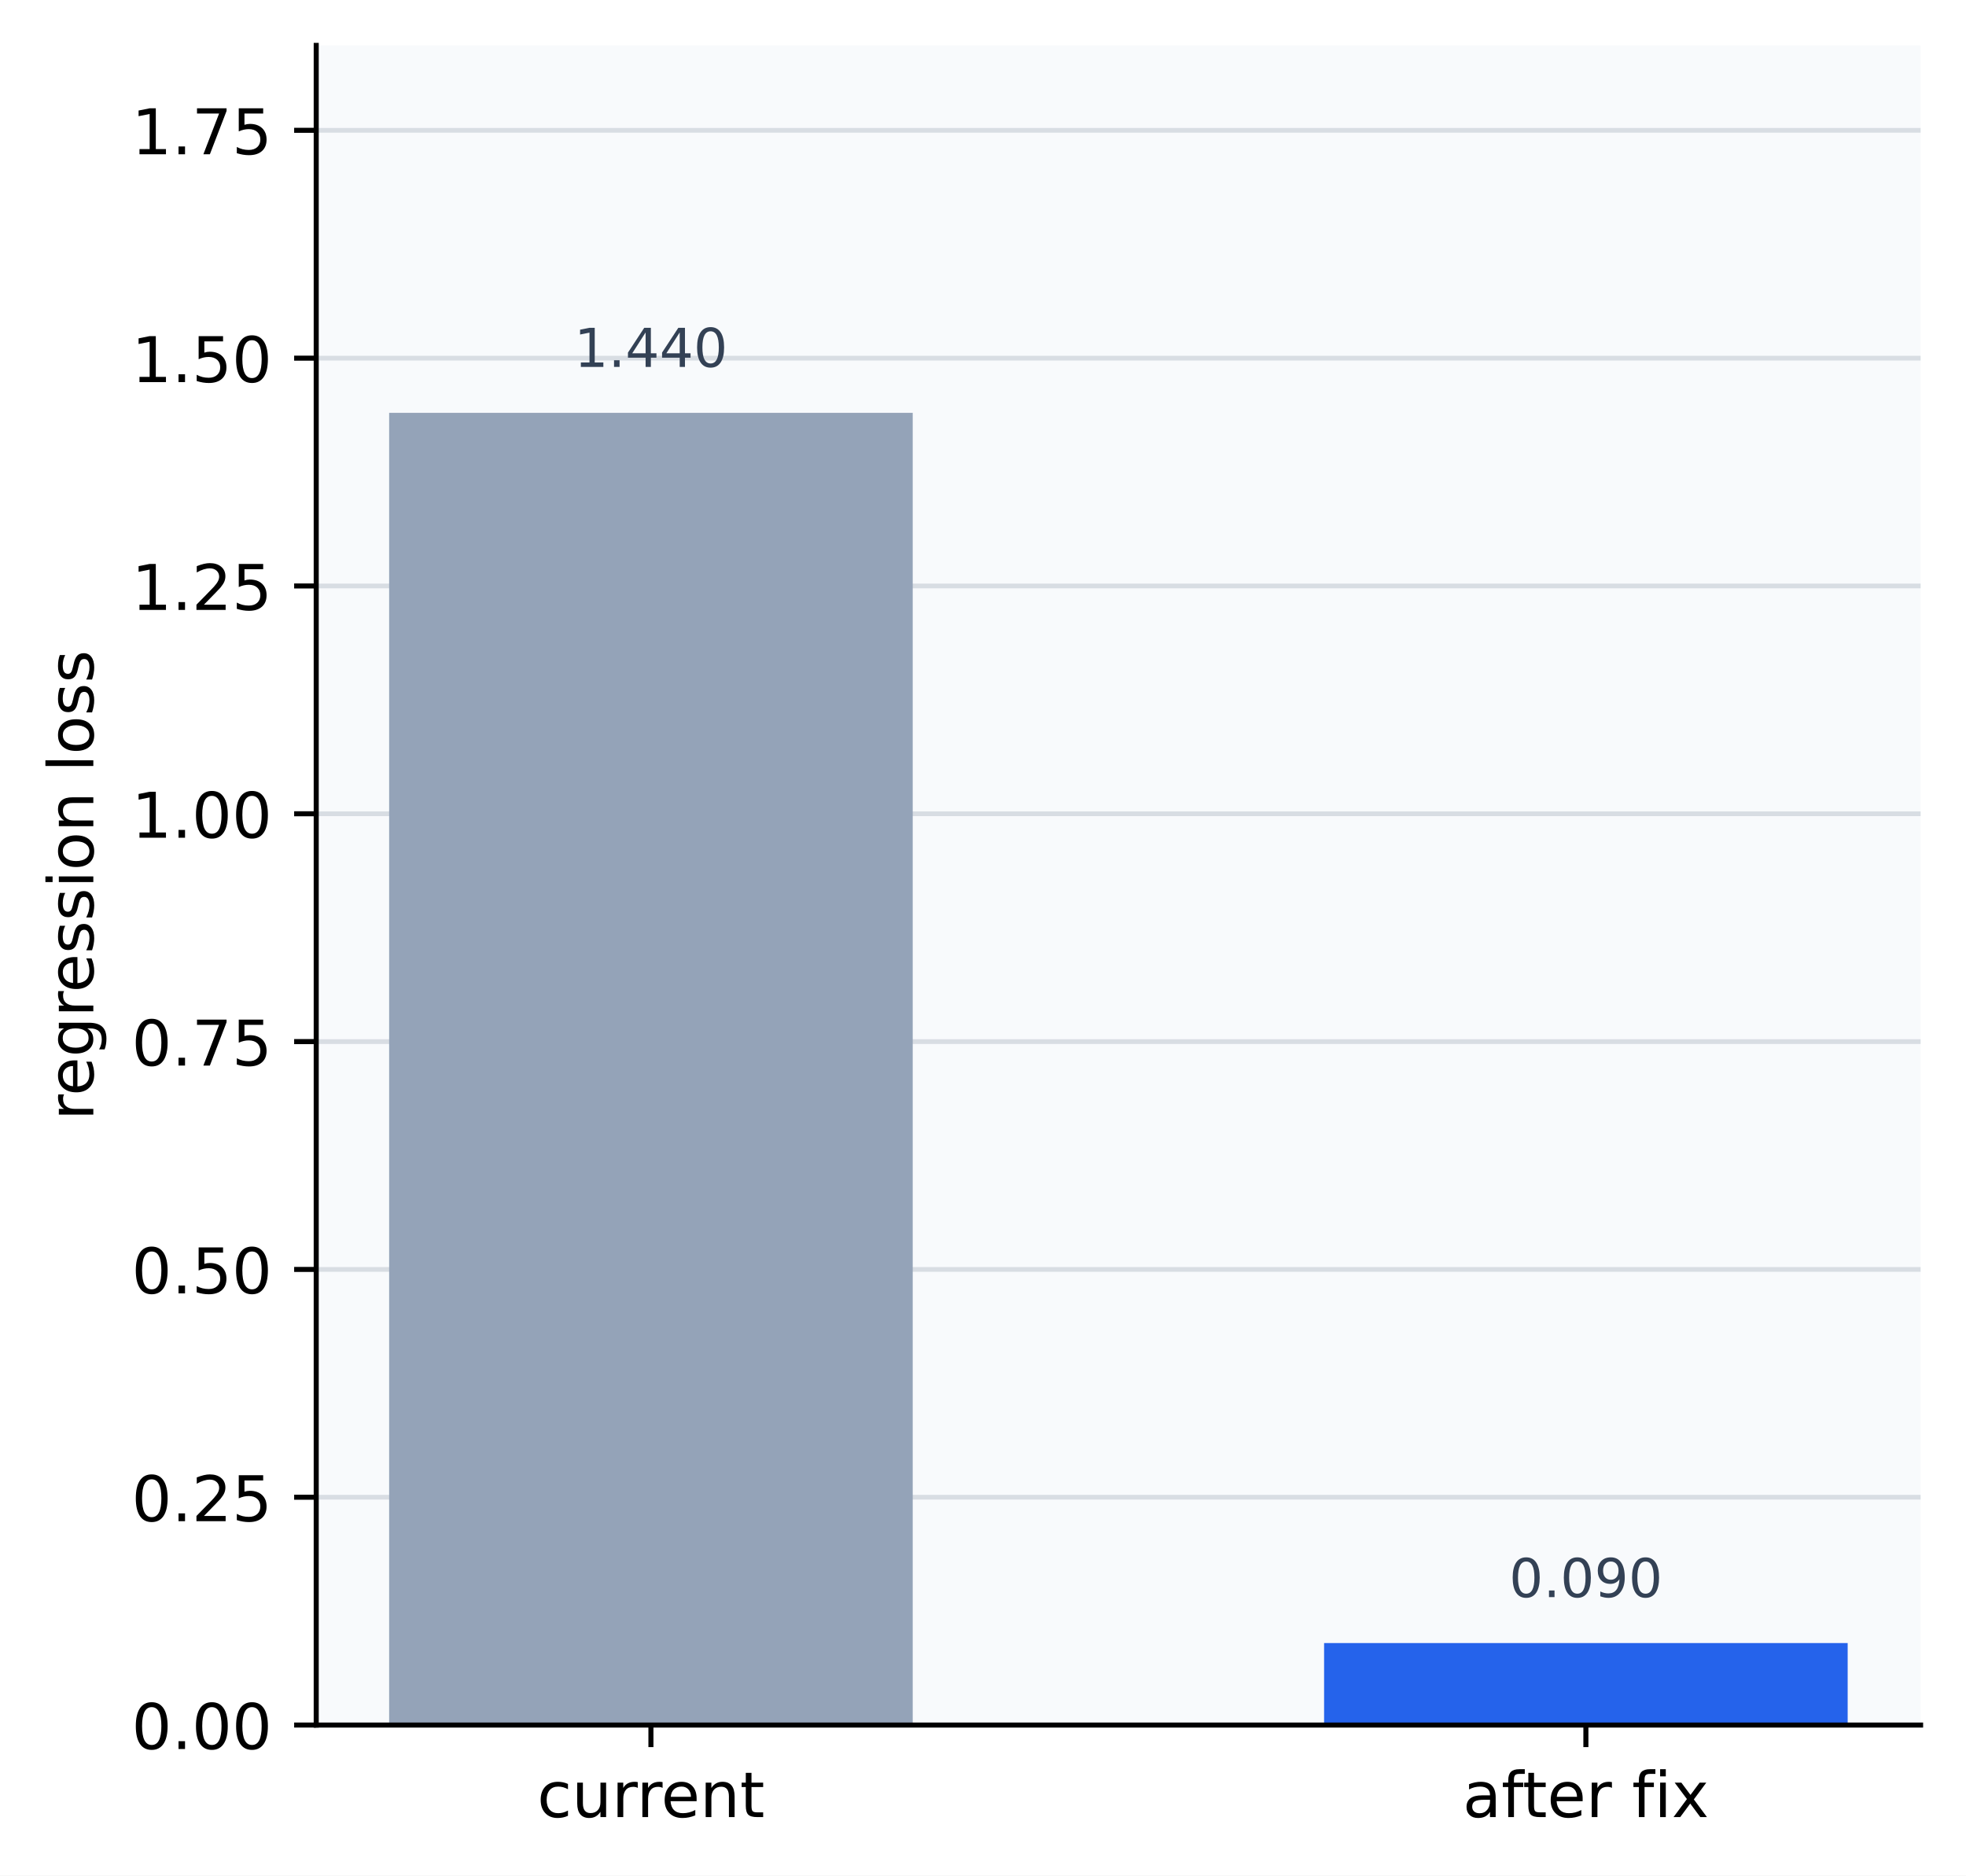
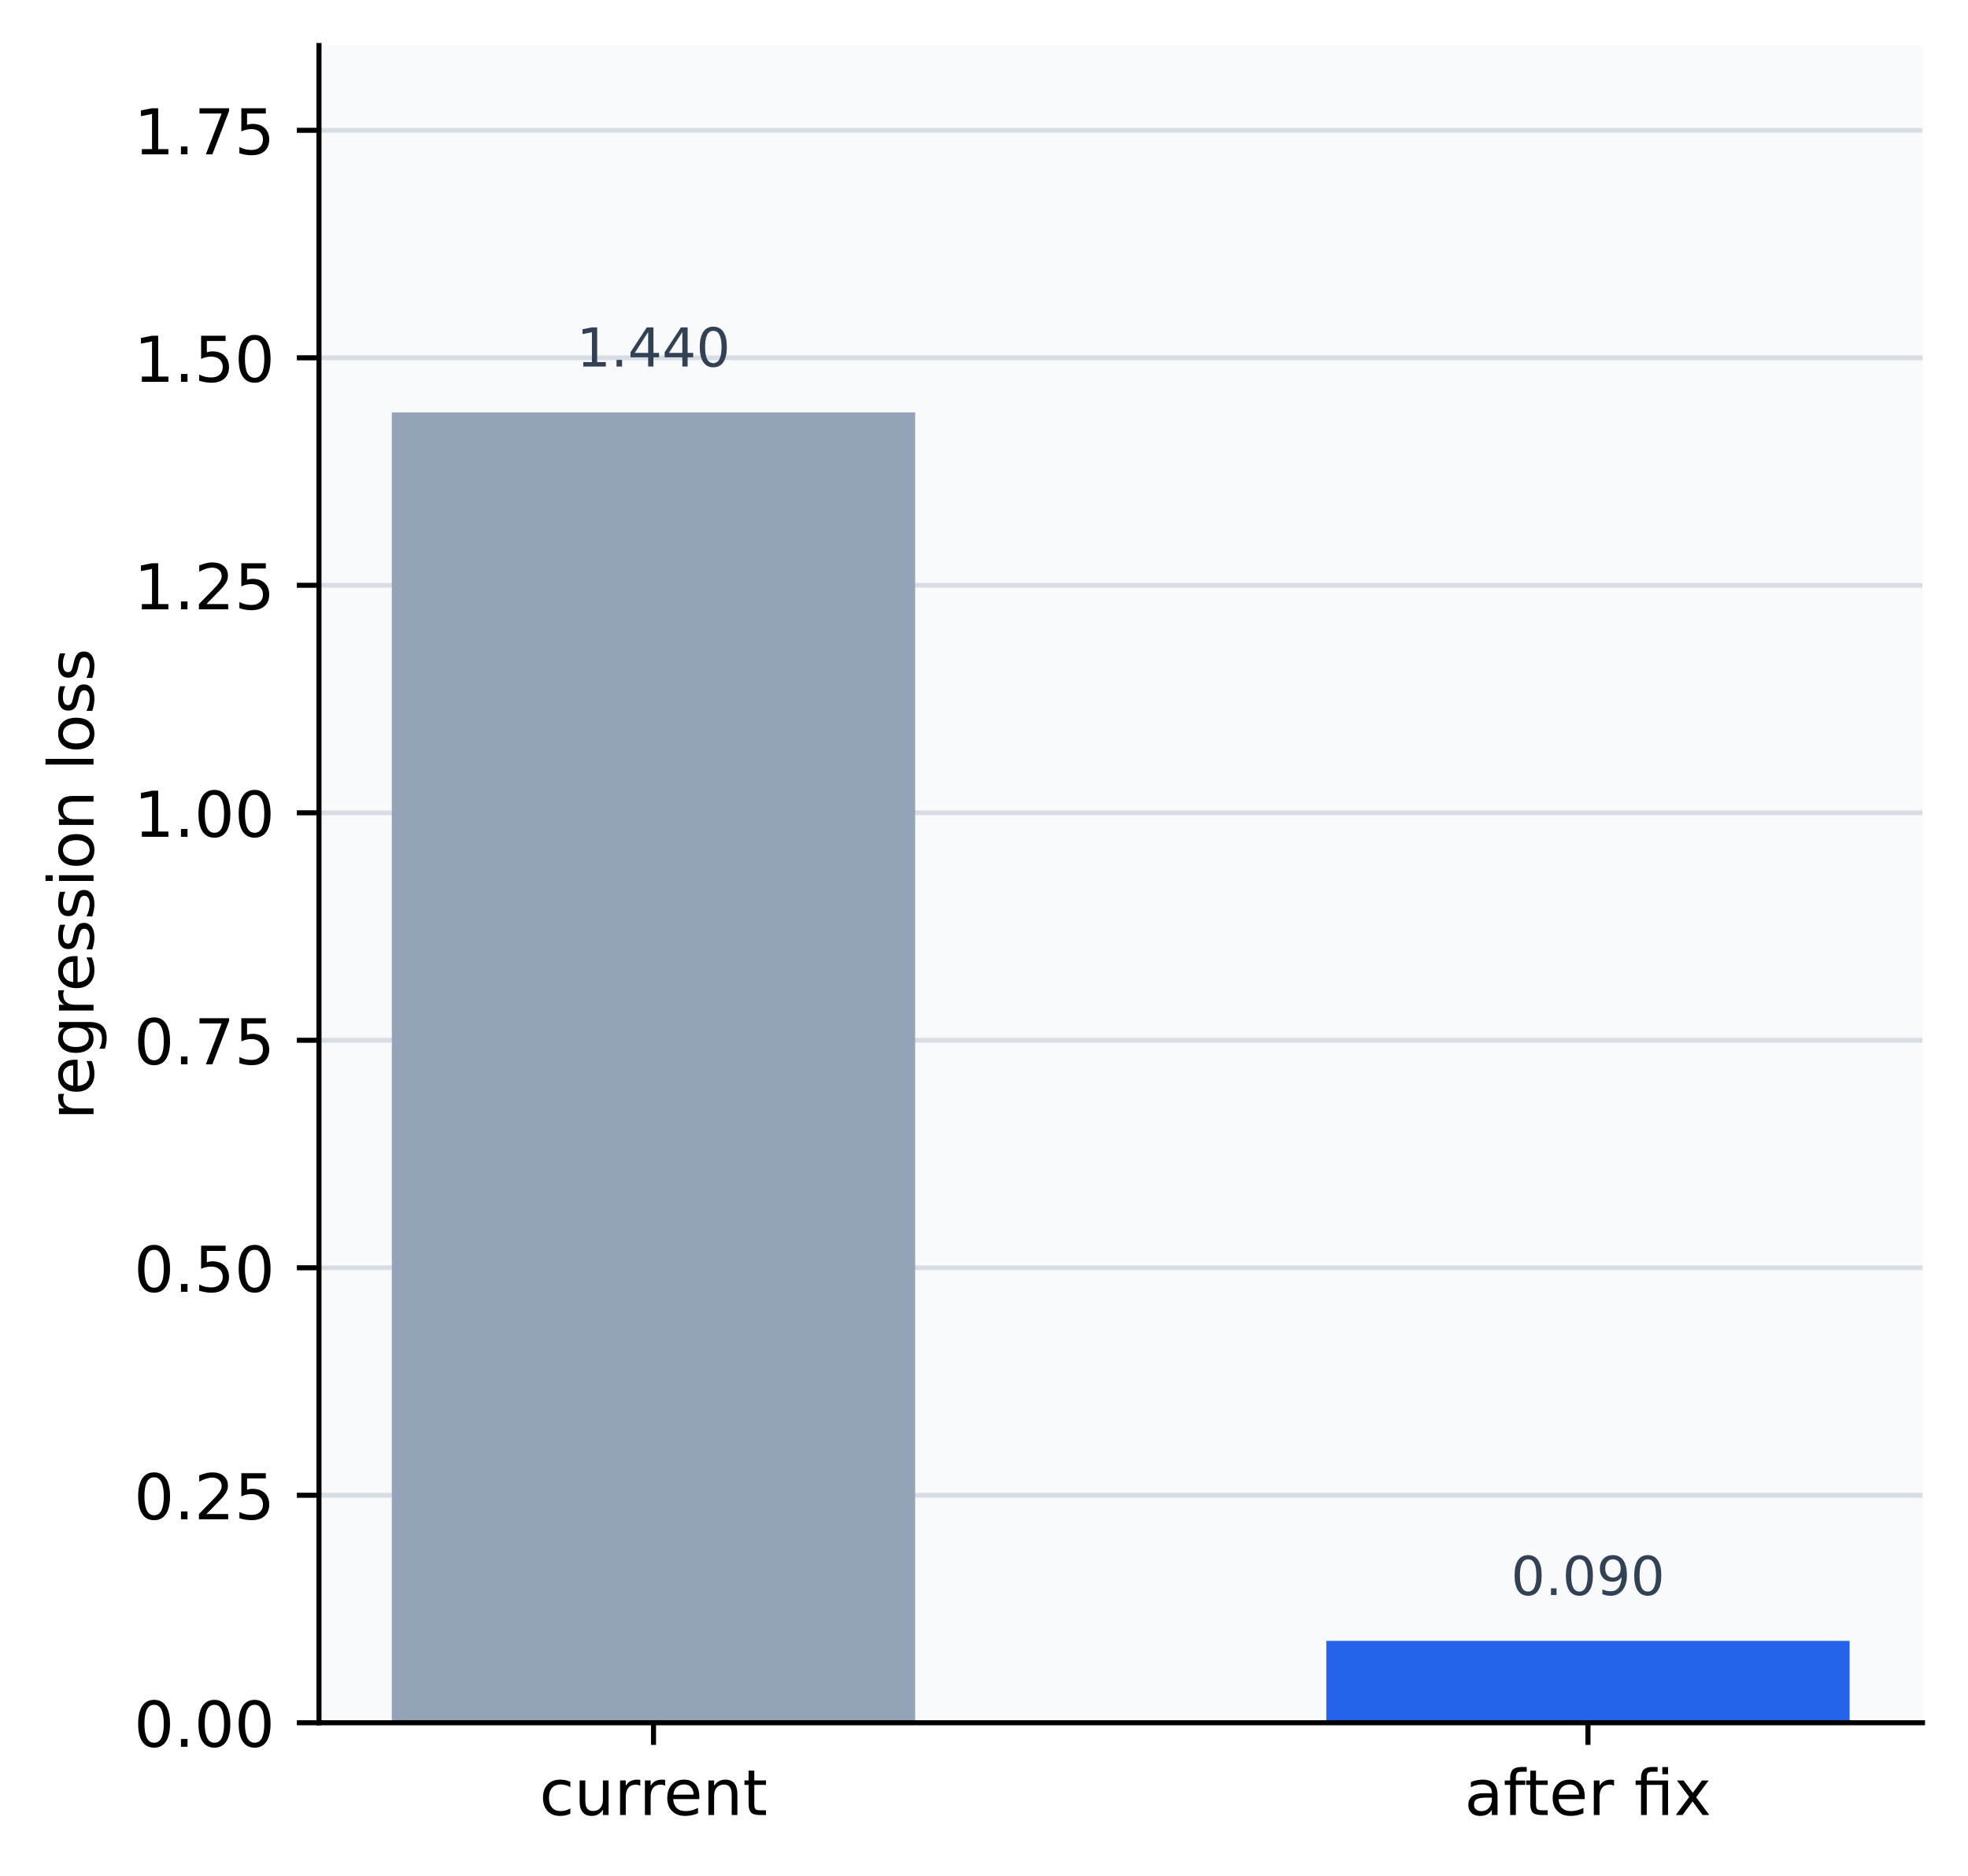
- <svg xmlns="http://www.w3.org/2000/svg" xmlns:xlink="http://www.w3.org/1999/xlink" width="311.756pt" height="297.478pt" viewBox="0 0 311.756 297.478" version="1.1" role="img" aria-labelledby="title desc">
+ <svg xmlns="http://www.w3.org/2000/svg" xmlns:xlink="http://www.w3.org/1999/xlink" width="311.364pt" height="296.748pt" viewBox="0 0 311.364 296.748" version="1.1" role="img" aria-labelledby="title desc">
  <defs>
    <style type="text/css">*{stroke-linejoin: round; stroke-linecap: butt}</style>
  </defs>
  <g id="figure_1">
    <g id="patch_1">
-       <path d="M 0 297.478  L 311.756 297.478  L 311.756 0  L 0 0  z " style="fill: #ffffff" />
+       <path d="M 0 296.748  L 311.364 296.748  L 311.364 0  L 0 0  z " style="fill: #ffffff" />
    </g>
    <g id="axes_1">
      <g id="patch_2">
-         <path d="M 50.144 273.6  L 304.556 273.6  L 304.556 7.2  L 50.144 7.2  z " style="fill: #f8fafc" />
+         <path d="M 50.466 272.548  L 304.164 272.548  L 304.164 7.2  L 50.466 7.2  z " style="fill: #f8fafc" />
      </g>
      <g id="matplotlib.axis_1">
        <g id="xtick_1">
          <g id="line2d_1">
            <defs>
-               <path id="m71ea27274d" d="M 0 0  L 0 3.5  " style="stroke: #000000; stroke-width: 0.8" />
+               <path id="m7f219bc41c" d="M 0 0  L 0 3.5  " style="stroke: #000000; stroke-width: 0.8" />
            </defs>
            <g>
-               <use xlink:href="#m71ea27274d" x="103.22" y="273.6" style="stroke: #000000; stroke-width: 0.8" />
+               <use xlink:href="#m7f219bc41c" x="103.394" y="272.548" style="stroke: #000000; stroke-width: 0.8" />
            </g>
          </g>
          <g id="text_1">
-             <g transform="translate(85.18611 288.1984) scale(0.1 -0.1)">
-               <defs>
-                 <path id="DejaVuSans-63" d="M 3122 3366  L 3122 2828  Q 2878 2963 2633 3030  Q 2388 3097 2138 3097  Q 1578 3097 1268 2742  Q 959 2388 959 1747  Q 959 1106 1268 751  Q 1578 397 2138 397  Q 2388 397 2633 464  Q 2878 531 3122 666  L 3122 134  Q 2881 22 2623 -34  Q 2366 -91 2075 -91  Q 1284 -91 818 406  Q 353 903 353 1747  Q 353 2603 823 3093  Q 1294 3584 2113 3584  Q 2378 3584 2631 3529  Q 2884 3475 3122 3366  z " transform="scale(0.015625)" />
-                 <path id="DejaVuSans-75" d="M 544 1381  L 544 3500  L 1119 3500  L 1119 1403  Q 1119 906 1312 657  Q 1506 409 1894 409  Q 2359 409 2629 706  Q 2900 1003 2900 1516  L 2900 3500  L 3475 3500  L 3475 0  L 2900 0  L 2900 538  Q 2691 219 2414 64  Q 2138 -91 1772 -91  Q 1169 -91 856 284  Q 544 659 544 1381  z M 1991 3584  L 1991 3584  z " transform="scale(0.015625)" />
-                 <path id="DejaVuSans-72" d="M 2631 2963  Q 2534 3019 2420 3045  Q 2306 3072 2169 3072  Q 1681 3072 1420 2755  Q 1159 2438 1159 1844  L 1159 0  L 581 0  L 581 3500  L 1159 3500  L 1159 2956  Q 1341 3275 1631 3429  Q 1922 3584 2338 3584  Q 2397 3584 2469 3576  Q 2541 3569 2628 3553  L 2631 2963  z " transform="scale(0.015625)" />
-                 <path id="DejaVuSans-65" d="M 3597 1894  L 3597 1613  L 953 1613  Q 991 1019 1311 708  Q 1631 397 2203 397  Q 2534 397 2845 478  Q 3156 559 3463 722  L 3463 178  Q 3153 47 2828 -22  Q 2503 -91 2169 -91  Q 1331 -91 842 396  Q 353 884 353 1716  Q 353 2575 817 3079  Q 1281 3584 2069 3584  Q 2775 3584 3186 3129  Q 3597 2675 3597 1894  z M 3022 2063  Q 3016 2534 2758 2815  Q 2500 3097 2075 3097  Q 1594 3097 1305 2825  Q 1016 2553 972 2059  L 3022 2063  z " transform="scale(0.015625)" />
-                 <path id="DejaVuSans-6e" d="M 3513 2113  L 3513 0  L 2938 0  L 2938 2094  Q 2938 2591 2744 2837  Q 2550 3084 2163 3084  Q 1697 3084 1428 2787  Q 1159 2491 1159 1978  L 1159 0  L 581 0  L 581 3500  L 1159 3500  L 1159 2956  Q 1366 3272 1645 3428  Q 1925 3584 2291 3584  Q 2894 3584 3203 3211  Q 3513 2838 3513 2113  z " transform="scale(0.015625)" />
-                 <path id="DejaVuSans-74" d="M 1172 4494  L 1172 3500  L 2356 3500  L 2356 3053  L 1172 3053  L 1172 1153  Q 1172 725 1289 603  Q 1406 481 1766 481  L 2356 481  L 2356 0  L 1766 0  Q 1100 0 847 248  Q 594 497 594 1153  L 594 3053  L 172 3053  L 172 3500  L 594 3500  L 594 4494  L 1172 4494  z " transform="scale(0.015625)" />
-               </defs>
-               <use xlink:href="#DejaVuSans-63" />
-               <use xlink:href="#DejaVuSans-75" x="54.98" />
-               <use xlink:href="#DejaVuSans-72" x="118.359" />
-               <use xlink:href="#DejaVuSans-72" x="157.723" />
-               <use xlink:href="#DejaVuSans-65" x="196.586" />
-               <use xlink:href="#DejaVuSans-6e" x="258.109" />
-               <use xlink:href="#DejaVuSans-74" x="321.488" />
+             <g transform="translate(85.35729 287.1453) scale(0.1 -0.1)">
+               <defs>
+                 <path id="DejaVuSans-46" d="M 3122 3366  L 3122 2828  Q 2878 2963 2633 3030  Q 2388 3097 2138 3097  Q 1578 3097 1268 2742  Q 959 2388 959 1747  Q 959 1106 1268 751  Q 1578 397 2138 397  Q 2388 397 2633 464  Q 2878 531 3122 666  L 3122 134  Q 2881 22 2623 -34  Q 2366 -91 2075 -91  Q 1284 -91 818 406  Q 353 903 353 1747  Q 353 2603 823 3093  Q 1294 3584 2113 3584  Q 2378 3584 2631 3529  Q 2884 3475 3122 3366  z " transform="scale(0.015625)" />
+                 <path id="DejaVuSans-58" d="M 544 1381  L 544 3500  L 1119 3500  L 1119 1403  Q 1119 906 1312 657  Q 1506 409 1894 409  Q 2359 409 2629 706  Q 2900 1003 2900 1516  L 2900 3500  L 3475 3500  L 3475 0  L 2900 0  L 2900 538  Q 2691 219 2414 64  Q 2138 -91 1772 -91  Q 1169 -91 856 284  Q 544 659 544 1381  z M 1991 3584  L 1991 3584  z " transform="scale(0.015625)" />
+                 <path id="DejaVuSans-55" d="M 2631 2963  Q 2534 3019 2420 3045  Q 2306 3072 2169 3072  Q 1681 3072 1420 2755  Q 1159 2438 1159 1844  L 1159 0  L 581 0  L 581 3500  L 1159 3500  L 1159 2956  Q 1341 3275 1631 3429  Q 1922 3584 2338 3584  Q 2397 3584 2469 3576  Q 2541 3569 2628 3553  L 2631 2963  z " transform="scale(0.015625)" />
+                 <path id="DejaVuSans-48" d="M 3597 1894  L 3597 1613  L 953 1613  Q 991 1019 1311 708  Q 1631 397 2203 397  Q 2534 397 2845 478  Q 3156 559 3463 722  L 3463 178  Q 3153 47 2828 -22  Q 2503 -91 2169 -91  Q 1331 -91 842 396  Q 353 884 353 1716  Q 353 2575 817 3079  Q 1281 3584 2069 3584  Q 2775 3584 3186 3129  Q 3597 2675 3597 1894  z M 3022 2063  Q 3016 2534 2758 2815  Q 2500 3097 2075 3097  Q 1594 3097 1305 2825  Q 1016 2553 972 2059  L 3022 2063  z " transform="scale(0.015625)" />
+                 <path id="DejaVuSans-51" d="M 3513 2113  L 3513 0  L 2938 0  L 2938 2094  Q 2938 2591 2744 2837  Q 2550 3084 2163 3084  Q 1697 3084 1428 2787  Q 1159 2491 1159 1978  L 1159 0  L 581 0  L 581 3500  L 1159 3500  L 1159 2956  Q 1366 3272 1645 3428  Q 1925 3584 2291 3584  Q 2894 3584 3203 3211  Q 3513 2838 3513 2113  z " transform="scale(0.015625)" />
+                 <path id="DejaVuSans-57" d="M 1172 4494  L 1172 3500  L 2356 3500  L 2356 3053  L 1172 3053  L 1172 1153  Q 1172 725 1289 603  Q 1406 481 1766 481  L 2356 481  L 2356 0  L 1766 0  Q 1100 0 847 248  Q 594 497 594 1153  L 594 3053  L 172 3053  L 172 3500  L 594 3500  L 594 4494  L 1172 4494  z " transform="scale(0.015625)" />
+               </defs>
+               <use xlink:href="#DejaVuSans-46" />
+               <use xlink:href="#DejaVuSans-58" transform="translate(54.98438 0)" />
+               <use xlink:href="#DejaVuSans-55" transform="translate(118.3594 0)" />
+               <use xlink:href="#DejaVuSans-55" transform="translate(157.7188 0)" />
+               <use xlink:href="#DejaVuSans-48" transform="translate(196.625 0)" />
+               <use xlink:href="#DejaVuSans-51" transform="translate(258.1562 0)" />
+               <use xlink:href="#DejaVuSans-57" transform="translate(321.5312 0)" />
            </g>
          </g>
        </g>
        <g id="xtick_2">
          <g id="line2d_2">
            <g>
-               <use xlink:href="#m71ea27274d" x="251.48" y="273.6" style="stroke: #000000; stroke-width: 0.8" />
+               <use xlink:href="#m7f219bc41c" x="251.236" y="272.548" style="stroke: #000000; stroke-width: 0.8" />
            </g>
          </g>
          <g id="text_2">
-             <g transform="translate(231.953 288.1984) scale(0.1 -0.1)">
-               <defs>
-                 <path id="DejaVuSans-61" d="M 2194 1759  Q 1497 1759 1228 1600  Q 959 1441 959 1056  Q 959 750 1161 570  Q 1363 391 1709 391  Q 2188 391 2477 730  Q 2766 1069 2766 1631  L 2766 1759  L 2194 1759  z M 3341 1997  L 3341 0  L 2766 0  L 2766 531  Q 2569 213 2275 61  Q 1981 -91 1556 -91  Q 1019 -91 701 211  Q 384 513 384 1019  Q 384 1609 779 1909  Q 1175 2209 1959 2209  L 2766 2209  L 2766 2266  Q 2766 2663 2505 2880  Q 2244 3097 1772 3097  Q 1472 3097 1187 3025  Q 903 2953 641 2809  L 641 3341  Q 956 3463 1253 3523  Q 1550 3584 1831 3584  Q 2591 3584 2966 3190  Q 3341 2797 3341 1997  z " transform="scale(0.015625)" />
-                 <path id="DejaVuSans-66" d="M 2375 4863  L 2375 4384  L 1825 4384  Q 1516 4384 1395 4259  Q 1275 4134 1275 3809  L 1275 3500  L 2222 3500  L 2222 3053  L 1275 3053  L 1275 0  L 697 0  L 697 3053  L 147 3053  L 147 3500  L 697 3500  L 697 3744  Q 697 4328 969 4595  Q 1241 4863 1831 4863  L 2375 4863  z " transform="scale(0.015625)" />
-                 <path id="DejaVuSans-20" transform="scale(0.015625)" />
-                 <path id="DejaVuSans-69" d="M 603 3500  L 1178 3500  L 1178 0  L 603 0  L 603 3500  z M 603 4863  L 1178 4863  L 1178 4134  L 603 4134  L 603 4863  z " transform="scale(0.015625)" />
-                 <path id="DejaVuSans-78" d="M 3513 3500  L 2247 1797  L 3578 0  L 2900 0  L 1881 1375  L 863 0  L 184 0  L 1544 1831  L 300 3500  L 978 3500  L 1906 2253  L 2834 3500  L 3513 3500  z " transform="scale(0.015625)" />
-               </defs>
-               <use xlink:href="#DejaVuSans-61" />
-               <use xlink:href="#DejaVuSans-66" x="61.279" />
-               <use xlink:href="#DejaVuSans-74" x="94.734" />
-               <use xlink:href="#DejaVuSans-65" x="133.943" />
-               <use xlink:href="#DejaVuSans-72" x="195.467" />
-               <use xlink:href="#DejaVuSans-20" x="236.58" />
-               <use xlink:href="#DejaVuSans-66" x="268.367" />
-               <use xlink:href="#DejaVuSans-69" x="303.572" />
-               <use xlink:href="#DejaVuSans-78" x="331.355" />
+             <g transform="translate(231.7099 287.1461) scale(0.1 -0.1)">
+               <defs>
+                 <path id="DejaVuSans-44" d="M 2194 1759  Q 1497 1759 1228 1600  Q 959 1441 959 1056  Q 959 750 1161 570  Q 1363 391 1709 391  Q 2188 391 2477 730  Q 2766 1069 2766 1631  L 2766 1759  L 2194 1759  z M 3341 1997  L 3341 0  L 2766 0  L 2766 531  Q 2569 213 2275 61  Q 1981 -91 1556 -91  Q 1019 -91 701 211  Q 384 513 384 1019  Q 384 1609 779 1909  Q 1175 2209 1959 2209  L 2766 2209  L 2766 2266  Q 2766 2663 2505 2880  Q 2244 3097 1772 3097  Q 1472 3097 1187 3025  Q 903 2953 641 2809  L 641 3341  Q 956 3463 1253 3523  Q 1550 3584 1831 3584  Q 2591 3584 2966 3190  Q 3341 2797 3341 1997  z " transform="scale(0.015625)" />
+                 <path id="DejaVuSans-49" d="M 2375 4863  L 2375 4384  L 1825 4384  Q 1516 4384 1395 4259  Q 1275 4134 1275 3809  L 1275 3500  L 2222 3500  L 2222 3053  L 1275 3053  L 1275 0  L 697 0  L 697 3053  L 147 3053  L 147 3500  L 697 3500  L 697 3744  Q 697 4328 969 4595  Q 1241 4863 1831 4863  L 2375 4863  z " transform="scale(0.015625)" />
+                 <path id="DejaVuSans-3" transform="scale(0.015625)" />
+                 <path id="DejaVuSans-13af" d="M 3431 3500  L 3431 0  L 2853 0  L 2853 3053  L 1275 3053  L 1275 0  L 697 0  L 697 3053  L 147 3053  L 147 3500  L 697 3500  L 697 3744  Q 697 4316 967 4589  Q 1238 4863 1797 4863  L 2375 4863  L 2375 4384  L 1825 4384  Q 1516 4384 1395 4259  Q 1275 4134 1275 3809  L 1275 3500  L 3431 3500  z M 2853 4856  L 3431 4856  L 3431 4128  L 2853 4128  L 2853 4856  z " transform="scale(0.015625)" />
+                 <path id="DejaVuSans-5b" d="M 3513 3500  L 2247 1797  L 3578 0  L 2900 0  L 1881 1375  L 863 0  L 184 0  L 1544 1831  L 300 3500  L 978 3500  L 1906 2253  L 2834 3500  L 3513 3500  z " transform="scale(0.015625)" />
+               </defs>
+               <use xlink:href="#DejaVuSans-44" />
+               <use xlink:href="#DejaVuSans-49" transform="translate(61.28125 0)" />
+               <use xlink:href="#DejaVuSans-57" transform="translate(94.73438 0)" />
+               <use xlink:href="#DejaVuSans-48" transform="translate(133.9375 0)" />
+               <use xlink:href="#DejaVuSans-55" transform="translate(195.4688 0)" />
+               <use xlink:href="#DejaVuSans-3" transform="translate(236.5781 0)" />
+               <use xlink:href="#DejaVuSans-13af" transform="translate(268.3594 0)" />
+               <use xlink:href="#DejaVuSans-5b" transform="translate(331.3438 0)" />
            </g>
          </g>
        </g>
      </g>
      <g id="matplotlib.axis_2">
        <g id="ytick_1">
          <g id="line2d_3">
-             <path d="M 50.144 273.6  L 304.556 273.6  " clip-path="url(#pc8935216aa)" style="fill: none; stroke: #d0d7de; stroke-opacity: 0.82; stroke-width: 0.75; stroke-linecap: square" />
+             <path d="M 50.466 272.548  L 304.164 272.548  " clip-path="url(#p355acf4928)" style="fill: none; stroke: #d0d7de; stroke-opacity: 0.82; stroke-width: 0.75; stroke-linecap: square" />
          </g>
          <g id="line2d_4">
            <defs>
-               <path id="mcd197eac3f" d="M 0 0  L -3.5 0  " style="stroke: #000000; stroke-width: 0.8" />
+               <path id="mdcfa82274a" d="M 0 0  L -3.5 0  " style="stroke: #000000; stroke-width: 0.8" />
            </defs>
            <g>
-               <use xlink:href="#mcd197eac3f" x="50.144" y="273.6" style="stroke: #000000; stroke-width: 0.8" />
+               <use xlink:href="#mdcfa82274a" x="50.466" y="272.548" style="stroke: #000000; stroke-width: 0.8" />
            </g>
          </g>
          <g id="text_3">
-             <g transform="translate(20.87813 277.3992) scale(0.1 -0.1)">
-               <defs>
-                 <path id="DejaVuSans-30" d="M 2034 4250  Q 1547 4250 1301 3770  Q 1056 3291 1056 2328  Q 1056 1369 1301 889  Q 1547 409 2034 409  Q 2525 409 2770 889  Q 3016 1369 3016 2328  Q 3016 3291 2770 3770  Q 2525 4250 2034 4250  z M 2034 4750  Q 2819 4750 3233 4129  Q 3647 3509 3647 2328  Q 3647 1150 3233 529  Q 2819 -91 2034 -91  Q 1250 -91 836 529  Q 422 1150 422 2328  Q 422 3509 836 4129  Q 1250 4750 2034 4750  z " transform="scale(0.015625)" />
-                 <path id="DejaVuSans-2e" d="M 684 794  L 1344 794  L 1344 0  L 684 0  L 684 794  z " transform="scale(0.015625)" />
-               </defs>
-               <use xlink:href="#DejaVuSans-30" />
-               <use xlink:href="#DejaVuSans-2e" x="63.623" />
-               <use xlink:href="#DejaVuSans-30" x="95.41" />
-               <use xlink:href="#DejaVuSans-30" x="159.033" />
+             <g transform="translate(21.20078 276.3465) scale(0.1 -0.1)">
+               <defs>
+                 <path id="DejaVuSans-13" d="M 2034 4250  Q 1547 4250 1301 3770  Q 1056 3291 1056 2328  Q 1056 1369 1301 889  Q 1547 409 2034 409  Q 2525 409 2770 889  Q 3016 1369 3016 2328  Q 3016 3291 2770 3770  Q 2525 4250 2034 4250  z M 2034 4750  Q 2819 4750 3233 4129  Q 3647 3509 3647 2328  Q 3647 1150 3233 529  Q 2819 -91 2034 -91  Q 1250 -91 836 529  Q 422 1150 422 2328  Q 422 3509 836 4129  Q 1250 4750 2034 4750  z " transform="scale(0.015625)" />
+                 <path id="DejaVuSans-11" d="M 684 794  L 1344 794  L 1344 0  L 684 0  L 684 794  z " transform="scale(0.015625)" />
+               </defs>
+               <use xlink:href="#DejaVuSans-13" />
+               <use xlink:href="#DejaVuSans-11" transform="translate(63.625 0)" />
+               <use xlink:href="#DejaVuSans-13" transform="translate(95.40625 0)" />
+               <use xlink:href="#DejaVuSans-13" transform="translate(159.0312 0)" />
            </g>
          </g>
        </g>
        <g id="ytick_2">
          <g id="line2d_5">
-             <path d="M 50.144 237.467  L 304.556 237.467  " clip-path="url(#pc8935216aa)" style="fill: none; stroke: #d0d7de; stroke-opacity: 0.82; stroke-width: 0.75; stroke-linecap: square" />
+             <path d="M 50.466 236.558  L 304.164 236.558  " clip-path="url(#p355acf4928)" style="fill: none; stroke: #d0d7de; stroke-opacity: 0.82; stroke-width: 0.75; stroke-linecap: square" />
          </g>
          <g id="line2d_6">
            <g>
-               <use xlink:href="#mcd197eac3f" x="50.144" y="237.467" style="stroke: #000000; stroke-width: 0.8" />
+               <use xlink:href="#mdcfa82274a" x="50.466" y="236.558" style="stroke: #000000; stroke-width: 0.8" />
            </g>
          </g>
          <g id="text_4">
-             <g transform="translate(20.87813 241.2664) scale(0.1 -0.1)">
-               <defs>
-                 <path id="DejaVuSans-32" d="M 1228 531  L 3431 531  L 3431 0  L 469 0  L 469 531  Q 828 903 1448 1529  Q 2069 2156 2228 2338  Q 2531 2678 2651 2914  Q 2772 3150 2772 3378  Q 2772 3750 2511 3984  Q 2250 4219 1831 4219  Q 1534 4219 1204 4116  Q 875 4013 500 3803  L 500 4441  Q 881 4594 1212 4672  Q 1544 4750 1819 4750  Q 2544 4750 2975 4387  Q 3406 4025 3406 3419  Q 3406 3131 3298 2873  Q 3191 2616 2906 2266  Q 2828 2175 2409 1742  Q 1991 1309 1228 531  z " transform="scale(0.015625)" />
-                 <path id="DejaVuSans-35" d="M 691 4666  L 3169 4666  L 3169 4134  L 1269 4134  L 1269 2991  Q 1406 3038 1543 3061  Q 1681 3084 1819 3084  Q 2600 3084 3056 2656  Q 3513 2228 3513 1497  Q 3513 744 3044 326  Q 2575 -91 1722 -91  Q 1428 -91 1123 -41  Q 819 9 494 109  L 494 744  Q 775 591 1075 516  Q 1375 441 1709 441  Q 2250 441 2565 725  Q 2881 1009 2881 1497  Q 2881 1984 2565 2268  Q 2250 2553 1709 2553  Q 1456 2553 1204 2497  Q 953 2441 691 2322  L 691 4666  z " transform="scale(0.015625)" />
-               </defs>
-               <use xlink:href="#DejaVuSans-30" />
-               <use xlink:href="#DejaVuSans-2e" x="63.623" />
-               <use xlink:href="#DejaVuSans-32" x="95.41" />
-               <use xlink:href="#DejaVuSans-35" x="159.033" />
+             <g transform="translate(21.20078 240.3564) scale(0.1 -0.1)">
+               <defs>
+                 <path id="DejaVuSans-15" d="M 1228 531  L 3431 531  L 3431 0  L 469 0  L 469 531  Q 828 903 1448 1529  Q 2069 2156 2228 2338  Q 2531 2678 2651 2914  Q 2772 3150 2772 3378  Q 2772 3750 2511 3984  Q 2250 4219 1831 4219  Q 1534 4219 1204 4116  Q 875 4013 500 3803  L 500 4441  Q 881 4594 1212 4672  Q 1544 4750 1819 4750  Q 2544 4750 2975 4387  Q 3406 4025 3406 3419  Q 3406 3131 3298 2873  Q 3191 2616 2906 2266  Q 2828 2175 2409 1742  Q 1991 1309 1228 531  z " transform="scale(0.015625)" />
+                 <path id="DejaVuSans-18" d="M 691 4666  L 3169 4666  L 3169 4134  L 1269 4134  L 1269 2991  Q 1406 3038 1543 3061  Q 1681 3084 1819 3084  Q 2600 3084 3056 2656  Q 3513 2228 3513 1497  Q 3513 744 3044 326  Q 2575 -91 1722 -91  Q 1428 -91 1123 -41  Q 819 9 494 109  L 494 744  Q 775 591 1075 516  Q 1375 441 1709 441  Q 2250 441 2565 725  Q 2881 1009 2881 1497  Q 2881 1984 2565 2268  Q 2250 2553 1709 2553  Q 1456 2553 1204 2497  Q 953 2441 691 2322  L 691 4666  z " transform="scale(0.015625)" />
+               </defs>
+               <use xlink:href="#DejaVuSans-13" />
+               <use xlink:href="#DejaVuSans-11" transform="translate(63.625 0)" />
+               <use xlink:href="#DejaVuSans-15" transform="translate(95.40625 0)" />
+               <use xlink:href="#DejaVuSans-18" transform="translate(159.0312 0)" />
            </g>
          </g>
        </g>
        <g id="ytick_3">
          <g id="line2d_7">
-             <path d="M 50.144 201.334  L 304.556 201.334  " clip-path="url(#pc8935216aa)" style="fill: none; stroke: #d0d7de; stroke-opacity: 0.82; stroke-width: 0.75; stroke-linecap: square" />
+             <path d="M 50.466 200.567  L 304.164 200.567  " clip-path="url(#p355acf4928)" style="fill: none; stroke: #d0d7de; stroke-opacity: 0.82; stroke-width: 0.75; stroke-linecap: square" />
          </g>
          <g id="line2d_8">
            <g>
-               <use xlink:href="#mcd197eac3f" x="50.144" y="201.334" style="stroke: #000000; stroke-width: 0.8" />
+               <use xlink:href="#mdcfa82274a" x="50.466" y="200.567" style="stroke: #000000; stroke-width: 0.8" />
            </g>
          </g>
          <g id="text_5">
-             <g transform="translate(20.87813 205.1336) scale(0.1 -0.1)">
-               <use xlink:href="#DejaVuSans-30" />
-               <use xlink:href="#DejaVuSans-2e" x="63.623" />
-               <use xlink:href="#DejaVuSans-35" x="95.41" />
-               <use xlink:href="#DejaVuSans-30" x="159.033" />
+             <g transform="translate(21.20078 204.3663) scale(0.1 -0.1)">
+               <use xlink:href="#DejaVuSans-13" />
+               <use xlink:href="#DejaVuSans-11" transform="translate(63.625 0)" />
+               <use xlink:href="#DejaVuSans-18" transform="translate(95.40625 0)" />
+               <use xlink:href="#DejaVuSans-13" transform="translate(159.0312 0)" />
            </g>
          </g>
        </g>
        <g id="ytick_4">
          <g id="line2d_9">
-             <path d="M 50.144 165.202  L 304.556 165.202  " clip-path="url(#pc8935216aa)" style="fill: none; stroke: #d0d7de; stroke-opacity: 0.82; stroke-width: 0.75; stroke-linecap: square" />
+             <path d="M 50.466 164.577  L 304.164 164.577  " clip-path="url(#p355acf4928)" style="fill: none; stroke: #d0d7de; stroke-opacity: 0.82; stroke-width: 0.75; stroke-linecap: square" />
          </g>
          <g id="line2d_10">
            <g>
-               <use xlink:href="#mcd197eac3f" x="50.144" y="165.202" style="stroke: #000000; stroke-width: 0.8" />
+               <use xlink:href="#mdcfa82274a" x="50.466" y="164.577" style="stroke: #000000; stroke-width: 0.8" />
            </g>
          </g>
          <g id="text_6">
-             <g transform="translate(20.87813 169.0008) scale(0.1 -0.1)">
-               <defs>
-                 <path id="DejaVuSans-37" d="M 525 4666  L 3525 4666  L 3525 4397  L 1831 0  L 1172 0  L 2766 4134  L 525 4134  L 525 4666  z " transform="scale(0.015625)" />
-               </defs>
-               <use xlink:href="#DejaVuSans-30" />
-               <use xlink:href="#DejaVuSans-2e" x="63.623" />
-               <use xlink:href="#DejaVuSans-37" x="95.41" />
-               <use xlink:href="#DejaVuSans-35" x="159.033" />
+             <g transform="translate(21.20078 168.3762) scale(0.1 -0.1)">
+               <defs>
+                 <path id="DejaVuSans-1a" d="M 525 4666  L 3525 4666  L 3525 4397  L 1831 0  L 1172 0  L 2766 4134  L 525 4134  L 525 4666  z " transform="scale(0.015625)" />
+               </defs>
+               <use xlink:href="#DejaVuSans-13" />
+               <use xlink:href="#DejaVuSans-11" transform="translate(63.625 0)" />
+               <use xlink:href="#DejaVuSans-1a" transform="translate(95.40625 0)" />
+               <use xlink:href="#DejaVuSans-18" transform="translate(159.0312 0)" />
            </g>
          </g>
        </g>
        <g id="ytick_5">
          <g id="line2d_11">
-             <path d="M 50.144 129.069  L 304.556 129.069  " clip-path="url(#pc8935216aa)" style="fill: none; stroke: #d0d7de; stroke-opacity: 0.82; stroke-width: 0.75; stroke-linecap: square" />
+             <path d="M 50.466 128.587  L 304.164 128.587  " clip-path="url(#p355acf4928)" style="fill: none; stroke: #d0d7de; stroke-opacity: 0.82; stroke-width: 0.75; stroke-linecap: square" />
          </g>
          <g id="line2d_12">
            <g>
-               <use xlink:href="#mcd197eac3f" x="50.144" y="129.069" style="stroke: #000000; stroke-width: 0.8" />
+               <use xlink:href="#mdcfa82274a" x="50.466" y="128.587" style="stroke: #000000; stroke-width: 0.8" />
            </g>
          </g>
          <g id="text_7">
-             <g transform="translate(20.87813 132.868) scale(0.1 -0.1)">
-               <defs>
-                 <path id="DejaVuSans-31" d="M 794 531  L 1825 531  L 1825 4091  L 703 3866  L 703 4441  L 1819 4666  L 2450 4666  L 2450 531  L 3481 531  L 3481 0  L 794 0  L 794 531  z " transform="scale(0.015625)" />
-               </defs>
-               <use xlink:href="#DejaVuSans-31" />
-               <use xlink:href="#DejaVuSans-2e" x="63.623" />
-               <use xlink:href="#DejaVuSans-30" x="95.41" />
-               <use xlink:href="#DejaVuSans-30" x="159.033" />
+             <g transform="translate(21.20078 132.3862) scale(0.1 -0.1)">
+               <defs>
+                 <path id="DejaVuSans-14" d="M 794 531  L 1825 531  L 1825 4091  L 703 3866  L 703 4441  L 1819 4666  L 2450 4666  L 2450 531  L 3481 531  L 3481 0  L 794 0  L 794 531  z " transform="scale(0.015625)" />
+               </defs>
+               <use xlink:href="#DejaVuSans-14" />
+               <use xlink:href="#DejaVuSans-11" transform="translate(63.625 0)" />
+               <use xlink:href="#DejaVuSans-13" transform="translate(95.40625 0)" />
+               <use xlink:href="#DejaVuSans-13" transform="translate(159.0312 0)" />
            </g>
          </g>
        </g>
        <g id="ytick_6">
          <g id="line2d_13">
-             <path d="M 50.144 92.936  L 304.556 92.936  " clip-path="url(#pc8935216aa)" style="fill: none; stroke: #d0d7de; stroke-opacity: 0.82; stroke-width: 0.75; stroke-linecap: square" />
+             <path d="M 50.466 92.597  L 304.164 92.597  " clip-path="url(#p355acf4928)" style="fill: none; stroke: #d0d7de; stroke-opacity: 0.82; stroke-width: 0.75; stroke-linecap: square" />
          </g>
          <g id="line2d_14">
            <g>
-               <use xlink:href="#mcd197eac3f" x="50.144" y="92.936" style="stroke: #000000; stroke-width: 0.8" />
+               <use xlink:href="#mdcfa82274a" x="50.466" y="92.597" style="stroke: #000000; stroke-width: 0.8" />
            </g>
          </g>
          <g id="text_8">
-             <g transform="translate(20.87813 96.73516) scale(0.1 -0.1)">
-               <use xlink:href="#DejaVuSans-31" />
-               <use xlink:href="#DejaVuSans-2e" x="63.623" />
-               <use xlink:href="#DejaVuSans-32" x="95.41" />
-               <use xlink:href="#DejaVuSans-35" x="159.033" />
+             <g transform="translate(21.20078 96.39609) scale(0.1 -0.1)">
+               <use xlink:href="#DejaVuSans-14" />
+               <use xlink:href="#DejaVuSans-11" transform="translate(63.625 0)" />
+               <use xlink:href="#DejaVuSans-15" transform="translate(95.40625 0)" />
+               <use xlink:href="#DejaVuSans-18" transform="translate(159.0312 0)" />
            </g>
          </g>
        </g>
        <g id="ytick_7">
          <g id="line2d_15">
-             <path d="M 50.144 56.803  L 304.556 56.803  " clip-path="url(#pc8935216aa)" style="fill: none; stroke: #d0d7de; stroke-opacity: 0.82; stroke-width: 0.75; stroke-linecap: square" />
+             <path d="M 50.466 56.607  L 304.164 56.607  " clip-path="url(#p355acf4928)" style="fill: none; stroke: #d0d7de; stroke-opacity: 0.82; stroke-width: 0.75; stroke-linecap: square" />
          </g>
          <g id="line2d_16">
            <g>
-               <use xlink:href="#mcd197eac3f" x="50.144" y="56.803" style="stroke: #000000; stroke-width: 0.8" />
+               <use xlink:href="#mdcfa82274a" x="50.466" y="56.607" style="stroke: #000000; stroke-width: 0.8" />
            </g>
          </g>
          <g id="text_9">
-             <g transform="translate(20.87813 60.60234) scale(0.1 -0.1)">
-               <use xlink:href="#DejaVuSans-31" />
-               <use xlink:href="#DejaVuSans-2e" x="63.623" />
-               <use xlink:href="#DejaVuSans-35" x="95.41" />
-               <use xlink:href="#DejaVuSans-30" x="159.033" />
+             <g transform="translate(21.20078 60.40601) scale(0.1 -0.1)">
+               <use xlink:href="#DejaVuSans-14" />
+               <use xlink:href="#DejaVuSans-11" transform="translate(63.625 0)" />
+               <use xlink:href="#DejaVuSans-18" transform="translate(95.40625 0)" />
+               <use xlink:href="#DejaVuSans-13" transform="translate(159.0312 0)" />
            </g>
          </g>
        </g>
        <g id="ytick_8">
          <g id="line2d_17">
-             <path d="M 50.144 20.67  L 304.556 20.67  " clip-path="url(#pc8935216aa)" style="fill: none; stroke: #d0d7de; stroke-opacity: 0.82; stroke-width: 0.75; stroke-linecap: square" />
+             <path d="M 50.466 20.617  L 304.164 20.617  " clip-path="url(#p355acf4928)" style="fill: none; stroke: #d0d7de; stroke-opacity: 0.82; stroke-width: 0.75; stroke-linecap: square" />
          </g>
          <g id="line2d_18">
            <g>
-               <use xlink:href="#mcd197eac3f" x="50.144" y="20.67" style="stroke: #000000; stroke-width: 0.8" />
+               <use xlink:href="#mdcfa82274a" x="50.466" y="20.617" style="stroke: #000000; stroke-width: 0.8" />
            </g>
          </g>
          <g id="text_10">
-             <g transform="translate(20.87813 24.46953) scale(0.1 -0.1)">
-               <use xlink:href="#DejaVuSans-31" />
-               <use xlink:href="#DejaVuSans-2e" x="63.623" />
-               <use xlink:href="#DejaVuSans-37" x="95.41" />
-               <use xlink:href="#DejaVuSans-35" x="159.033" />
+             <g transform="translate(21.20078 24.41593) scale(0.1 -0.1)">
+               <use xlink:href="#DejaVuSans-14" />
+               <use xlink:href="#DejaVuSans-11" transform="translate(63.625 0)" />
+               <use xlink:href="#DejaVuSans-1a" transform="translate(95.40625 0)" />
+               <use xlink:href="#DejaVuSans-18" transform="translate(159.0312 0)" />
            </g>
          </g>
        </g>
        <g id="text_11">
-           <g transform="translate(14.79844 177.6867) rotate(-90) scale(0.1 -0.1)">
+           <g transform="translate(14.79844 177.1652) rotate(-90) scale(0.1 -0.1)">
            <defs>
-               <path id="DejaVuSans-67" d="M 2906 1791  Q 2906 2416 2648 2759  Q 2391 3103 1925 3103  Q 1463 3103 1205 2759  Q 947 2416 947 1791  Q 947 1169 1205 825  Q 1463 481 1925 481  Q 2391 481 2648 825  Q 2906 1169 2906 1791  z M 3481 434  Q 3481 -459 3084 -895  Q 2688 -1331 1869 -1331  Q 1566 -1331 1297 -1286  Q 1028 -1241 775 -1147  L 775 -588  Q 1028 -725 1275 -790  Q 1522 -856 1778 -856  Q 2344 -856 2625 -561  Q 2906 -266 2906 331  L 2906 616  Q 2728 306 2450 153  Q 2172 0 1784 0  Q 1141 0 747 490  Q 353 981 353 1791  Q 353 2603 747 3093  Q 1141 3584 1784 3584  Q 2172 3584 2450 3431  Q 2728 3278 2906 2969  L 2906 3500  L 3481 3500  L 3481 434  z " transform="scale(0.015625)" />
-               <path id="DejaVuSans-73" d="M 2834 3397  L 2834 2853  Q 2591 2978 2328 3040  Q 2066 3103 1784 3103  Q 1356 3103 1142 2972  Q 928 2841 928 2578  Q 928 2378 1081 2264  Q 1234 2150 1697 2047  L 1894 2003  Q 2506 1872 2764 1633  Q 3022 1394 3022 966  Q 3022 478 2636 193  Q 2250 -91 1575 -91  Q 1294 -91 989 -36  Q 684 19 347 128  L 347 722  Q 666 556 975 473  Q 1284 391 1588 391  Q 1994 391 2212 530  Q 2431 669 2431 922  Q 2431 1156 2273 1281  Q 2116 1406 1581 1522  L 1381 1569  Q 847 1681 609 1914  Q 372 2147 372 2553  Q 372 3047 722 3315  Q 1072 3584 1716 3584  Q 2034 3584 2315 3537  Q 2597 3491 2834 3397  z " transform="scale(0.015625)" />
-               <path id="DejaVuSans-6f" d="M 1959 3097  Q 1497 3097 1228 2736  Q 959 2375 959 1747  Q 959 1119 1226 758  Q 1494 397 1959 397  Q 2419 397 2687 759  Q 2956 1122 2956 1747  Q 2956 2369 2687 2733  Q 2419 3097 1959 3097  z M 1959 3584  Q 2709 3584 3137 3096  Q 3566 2609 3566 1747  Q 3566 888 3137 398  Q 2709 -91 1959 -91  Q 1206 -91 779 398  Q 353 888 353 1747  Q 353 2609 779 3096  Q 1206 3584 1959 3584  z " transform="scale(0.015625)" />
-               <path id="DejaVuSans-6c" d="M 603 4863  L 1178 4863  L 1178 0  L 603 0  L 603 4863  z " transform="scale(0.015625)" />
+               <path id="DejaVuSans-4a" d="M 2906 1791  Q 2906 2416 2648 2759  Q 2391 3103 1925 3103  Q 1463 3103 1205 2759  Q 947 2416 947 1791  Q 947 1169 1205 825  Q 1463 481 1925 481  Q 2391 481 2648 825  Q 2906 1169 2906 1791  z M 3481 434  Q 3481 -459 3084 -895  Q 2688 -1331 1869 -1331  Q 1566 -1331 1297 -1286  Q 1028 -1241 775 -1147  L 775 -588  Q 1028 -725 1275 -790  Q 1522 -856 1778 -856  Q 2344 -856 2625 -561  Q 2906 -266 2906 331  L 2906 616  Q 2728 306 2450 153  Q 2172 0 1784 0  Q 1141 0 747 490  Q 353 981 353 1791  Q 353 2603 747 3093  Q 1141 3584 1784 3584  Q 2172 3584 2450 3431  Q 2728 3278 2906 2969  L 2906 3500  L 3481 3500  L 3481 434  z " transform="scale(0.015625)" />
+               <path id="DejaVuSans-56" d="M 2834 3397  L 2834 2853  Q 2591 2978 2328 3040  Q 2066 3103 1784 3103  Q 1356 3103 1142 2972  Q 928 2841 928 2578  Q 928 2378 1081 2264  Q 1234 2150 1697 2047  L 1894 2003  Q 2506 1872 2764 1633  Q 3022 1394 3022 966  Q 3022 478 2636 193  Q 2250 -91 1575 -91  Q 1294 -91 989 -36  Q 684 19 347 128  L 347 722  Q 666 556 975 473  Q 1284 391 1588 391  Q 1994 391 2212 530  Q 2431 669 2431 922  Q 2431 1156 2273 1281  Q 2116 1406 1581 1522  L 1381 1569  Q 847 1681 609 1914  Q 372 2147 372 2553  Q 372 3047 722 3315  Q 1072 3584 1716 3584  Q 2034 3584 2315 3537  Q 2597 3491 2834 3397  z " transform="scale(0.015625)" />
+               <path id="DejaVuSans-4c" d="M 603 3500  L 1178 3500  L 1178 0  L 603 0  L 603 3500  z M 603 4863  L 1178 4863  L 1178 4134  L 603 4134  L 603 4863  z " transform="scale(0.015625)" />
+               <path id="DejaVuSans-52" d="M 1959 3097  Q 1497 3097 1228 2736  Q 959 2375 959 1747  Q 959 1119 1226 758  Q 1494 397 1959 397  Q 2419 397 2687 759  Q 2956 1122 2956 1747  Q 2956 2369 2687 2733  Q 2419 3097 1959 3097  z M 1959 3584  Q 2709 3584 3137 3096  Q 3566 2609 3566 1747  Q 3566 888 3137 398  Q 2709 -91 1959 -91  Q 1206 -91 779 398  Q 353 888 353 1747  Q 353 2609 779 3096  Q 1206 3584 1959 3584  z " transform="scale(0.015625)" />
+               <path id="DejaVuSans-4f" d="M 603 4863  L 1178 4863  L 1178 0  L 603 0  L 603 4863  z " transform="scale(0.015625)" />
            </defs>
-             <use xlink:href="#DejaVuSans-72" />
-             <use xlink:href="#DejaVuSans-65" x="38.863" />
-             <use xlink:href="#DejaVuSans-67" x="100.387" />
-             <use xlink:href="#DejaVuSans-72" x="163.863" />
-             <use xlink:href="#DejaVuSans-65" x="202.727" />
-             <use xlink:href="#DejaVuSans-73" x="264.25" />
-             <use xlink:href="#DejaVuSans-73" x="316.35" />
-             <use xlink:href="#DejaVuSans-69" x="368.449" />
-             <use xlink:href="#DejaVuSans-6f" x="396.232" />
-             <use xlink:href="#DejaVuSans-6e" x="457.414" />
-             <use xlink:href="#DejaVuSans-20" x="520.793" />
-             <use xlink:href="#DejaVuSans-6c" x="552.58" />
-             <use xlink:href="#DejaVuSans-6f" x="580.363" />
-             <use xlink:href="#DejaVuSans-73" x="641.545" />
-             <use xlink:href="#DejaVuSans-73" x="693.645" />
+             <use xlink:href="#DejaVuSans-55" />
+             <use xlink:href="#DejaVuSans-48" transform="translate(38.90625 0)" />
+             <use xlink:href="#DejaVuSans-4a" transform="translate(100.4375 0)" />
+             <use xlink:href="#DejaVuSans-55" transform="translate(163.9219 0)" />
+             <use xlink:href="#DejaVuSans-48" transform="translate(202.8281 0)" />
+             <use xlink:href="#DejaVuSans-56" transform="translate(264.3594 0)" />
+             <use xlink:href="#DejaVuSans-56" transform="translate(316.4531 0)" />
+             <use xlink:href="#DejaVuSans-4c" transform="translate(368.5469 0)" />
+             <use xlink:href="#DejaVuSans-52" transform="translate(396.3281 0)" />
+             <use xlink:href="#DejaVuSans-51" transform="translate(457.5156 0)" />
+             <use xlink:href="#DejaVuSans-3" transform="translate(520.8906 0)" />
+             <use xlink:href="#DejaVuSans-4f" transform="translate(552.6719 0)" />
+             <use xlink:href="#DejaVuSans-52" transform="translate(580.4531 0)" />
+             <use xlink:href="#DejaVuSans-56" transform="translate(641.6406 0)" />
+             <use xlink:href="#DejaVuSans-56" transform="translate(693.7344 0)" />
          </g>
        </g>
      </g>
      <g id="patch_3">
-         <path d="M 61.708 273.6  L 144.733 273.6  L 144.733 65.475  L 61.708 65.475  z " clip-path="url(#pc8935216aa)" style="fill: #94a3b8" />
+         <path d="M 61.998 272.548  L 144.79 272.548  L 144.79 65.245  L 61.998 65.245  z " clip-path="url(#p355acf4928)" style="fill: #94a3b8" />
      </g>
      <g id="patch_4">
-         <path d="M 209.967 273.6  L 292.992 273.6  L 292.992 260.592  L 209.967 260.592  z " clip-path="url(#pc8935216aa)" style="fill: #2563eb" />
+         <path d="M 209.841 272.548  L 292.632 272.548  L 292.632 259.591  L 209.841 259.591  z " clip-path="url(#p355acf4928)" style="fill: #2563eb" />
      </g>
      <g id="patch_5">
-         <path d="M 50.144 273.6  L 50.144 7.2  " style="fill: none; stroke: #000000; stroke-width: 0.8; stroke-linejoin: miter; stroke-linecap: square" />
+         <path d="M 50.466 272.548  L 50.466 7.2  " style="fill: none; stroke: #000000; stroke-width: 0.8; stroke-linejoin: miter; stroke-linecap: square" />
      </g>
      <g id="patch_6">
-         <path d="M 50.144 273.6  L 304.556 273.6  " style="fill: none; stroke: #000000; stroke-width: 0.8; stroke-linejoin: miter; stroke-linecap: square" />
+         <path d="M 50.466 272.548  L 304.164 272.548  " style="fill: none; stroke: #000000; stroke-width: 0.8; stroke-linejoin: miter; stroke-linecap: square" />
      </g>
      <g id="text_12">
-         <g style="fill: #334155" transform="translate(91.05353 58.19062) scale(0.085 -0.085)">
+         <g style="fill: #334155" transform="translate(91.22705 57.9892) scale(0.085 -0.085)">
          <defs>
-             <path id="DejaVuSans-34" d="M 2419 4116  L 825 1625  L 2419 1625  L 2419 4116  z M 2253 4666  L 3047 4666  L 3047 1625  L 3713 1625  L 3713 1100  L 3047 1100  L 3047 0  L 2419 0  L 2419 1100  L 313 1100  L 313 1709  L 2253 4666  z " transform="scale(0.015625)" />
+             <path id="DejaVuSans-17" d="M 2419 4116  L 825 1625  L 2419 1625  L 2419 4116  z M 2253 4666  L 3047 4666  L 3047 1625  L 3713 1625  L 3713 1100  L 3047 1100  L 3047 0  L 2419 0  L 2419 1100  L 313 1100  L 313 1709  L 2253 4666  z " transform="scale(0.015625)" />
          </defs>
-           <use xlink:href="#DejaVuSans-31" />
-           <use xlink:href="#DejaVuSans-2e" x="63.623" />
-           <use xlink:href="#DejaVuSans-34" x="95.41" />
-           <use xlink:href="#DejaVuSans-34" x="159.033" />
-           <use xlink:href="#DejaVuSans-30" x="222.656" />
+           <use xlink:href="#DejaVuSans-14" />
+           <use xlink:href="#DejaVuSans-11" transform="translate(63.625 0)" />
+           <use xlink:href="#DejaVuSans-17" transform="translate(95.40625 0)" />
+           <use xlink:href="#DejaVuSans-17" transform="translate(159.0312 0)" />
+           <use xlink:href="#DejaVuSans-13" transform="translate(222.6562 0)" />
        </g>
      </g>
      <g id="text_13">
-         <g style="fill: #334155" transform="translate(239.3126 253.3078) scale(0.085 -0.085)">
+         <g style="fill: #334155" transform="translate(239.0695 252.3356) scale(0.085 -0.085)">
          <defs>
-             <path id="DejaVuSans-39" d="M 703 97  L 703 672  Q 941 559 1184 500  Q 1428 441 1663 441  Q 2288 441 2617 861  Q 2947 1281 2994 2138  Q 2813 1869 2534 1725  Q 2256 1581 1919 1581  Q 1219 1581 811 2004  Q 403 2428 403 3163  Q 403 3881 828 4315  Q 1253 4750 1959 4750  Q 2769 4750 3195 4129  Q 3622 3509 3622 2328  Q 3622 1225 3098 567  Q 2575 -91 1691 -91  Q 1453 -91 1209 -44  Q 966 3 703 97  z M 1959 2075  Q 2384 2075 2632 2365  Q 2881 2656 2881 3163  Q 2881 3666 2632 3958  Q 2384 4250 1959 4250  Q 1534 4250 1286 3958  Q 1038 3666 1038 3163  Q 1038 2656 1286 2365  Q 1534 2075 1959 2075  z " transform="scale(0.015625)" />
+             <path id="DejaVuSans-1c" d="M 703 97  L 703 672  Q 941 559 1184 500  Q 1428 441 1663 441  Q 2288 441 2617 861  Q 2947 1281 2994 2138  Q 2813 1869 2534 1725  Q 2256 1581 1919 1581  Q 1219 1581 811 2004  Q 403 2428 403 3163  Q 403 3881 828 4315  Q 1253 4750 1959 4750  Q 2769 4750 3195 4129  Q 3622 3509 3622 2328  Q 3622 1225 3098 567  Q 2575 -91 1691 -91  Q 1453 -91 1209 -44  Q 966 3 703 97  z M 1959 2075  Q 2384 2075 2632 2365  Q 2881 2656 2881 3163  Q 2881 3666 2632 3958  Q 2384 4250 1959 4250  Q 1534 4250 1286 3958  Q 1038 3666 1038 3163  Q 1038 2656 1286 2365  Q 1534 2075 1959 2075  z " transform="scale(0.015625)" />
          </defs>
-           <use xlink:href="#DejaVuSans-30" />
-           <use xlink:href="#DejaVuSans-2e" x="63.623" />
-           <use xlink:href="#DejaVuSans-30" x="95.41" />
-           <use xlink:href="#DejaVuSans-39" x="159.033" />
-           <use xlink:href="#DejaVuSans-30" x="222.656" />
+           <use xlink:href="#DejaVuSans-13" />
+           <use xlink:href="#DejaVuSans-11" transform="translate(63.625 0)" />
+           <use xlink:href="#DejaVuSans-13" transform="translate(95.40625 0)" />
+           <use xlink:href="#DejaVuSans-1c" transform="translate(159.0312 0)" />
+           <use xlink:href="#DejaVuSans-13" transform="translate(222.6562 0)" />
        </g>
      </g>
    </g>
  </g>
  <defs>
-     <clipPath id="pc8935216aa">
-       <rect x="50.144" y="7.2" width="254.412" height="266.4" />
+     <clipPath id="p355acf4928">
+       <rect x="50.466" y="7.2" width="253.698" height="265.348" />
    </clipPath>
  </defs>
</svg>
